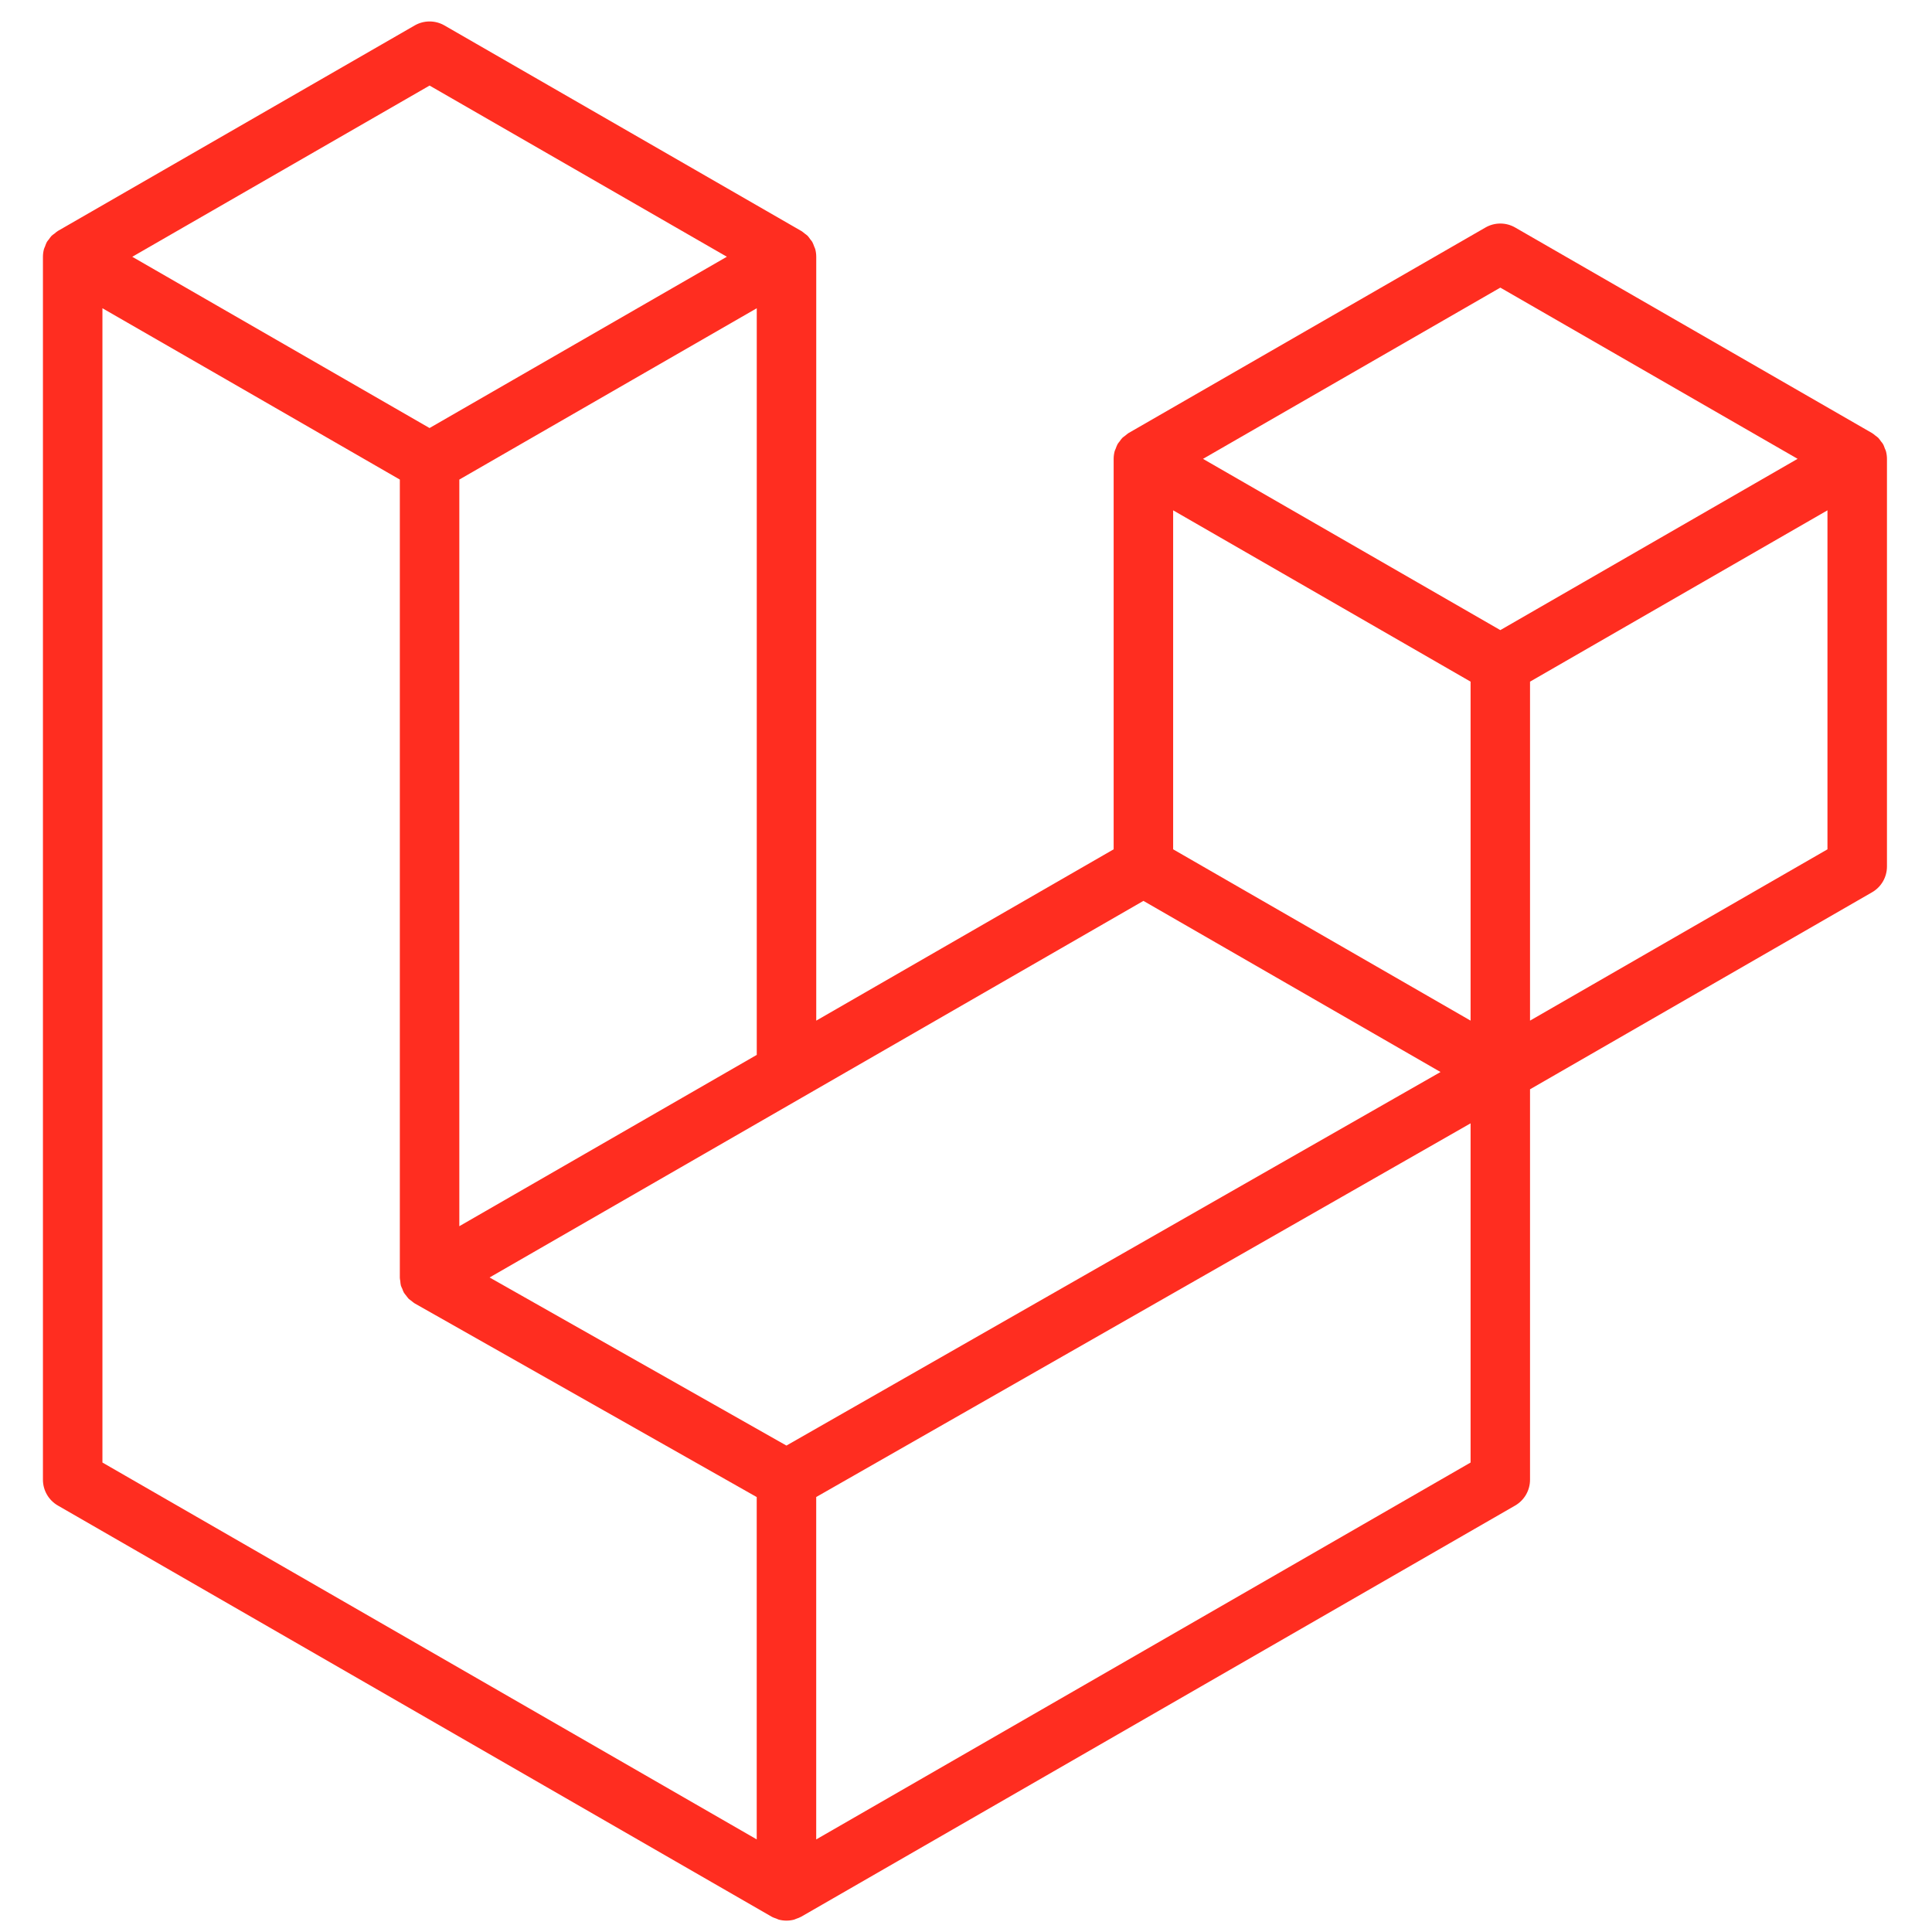
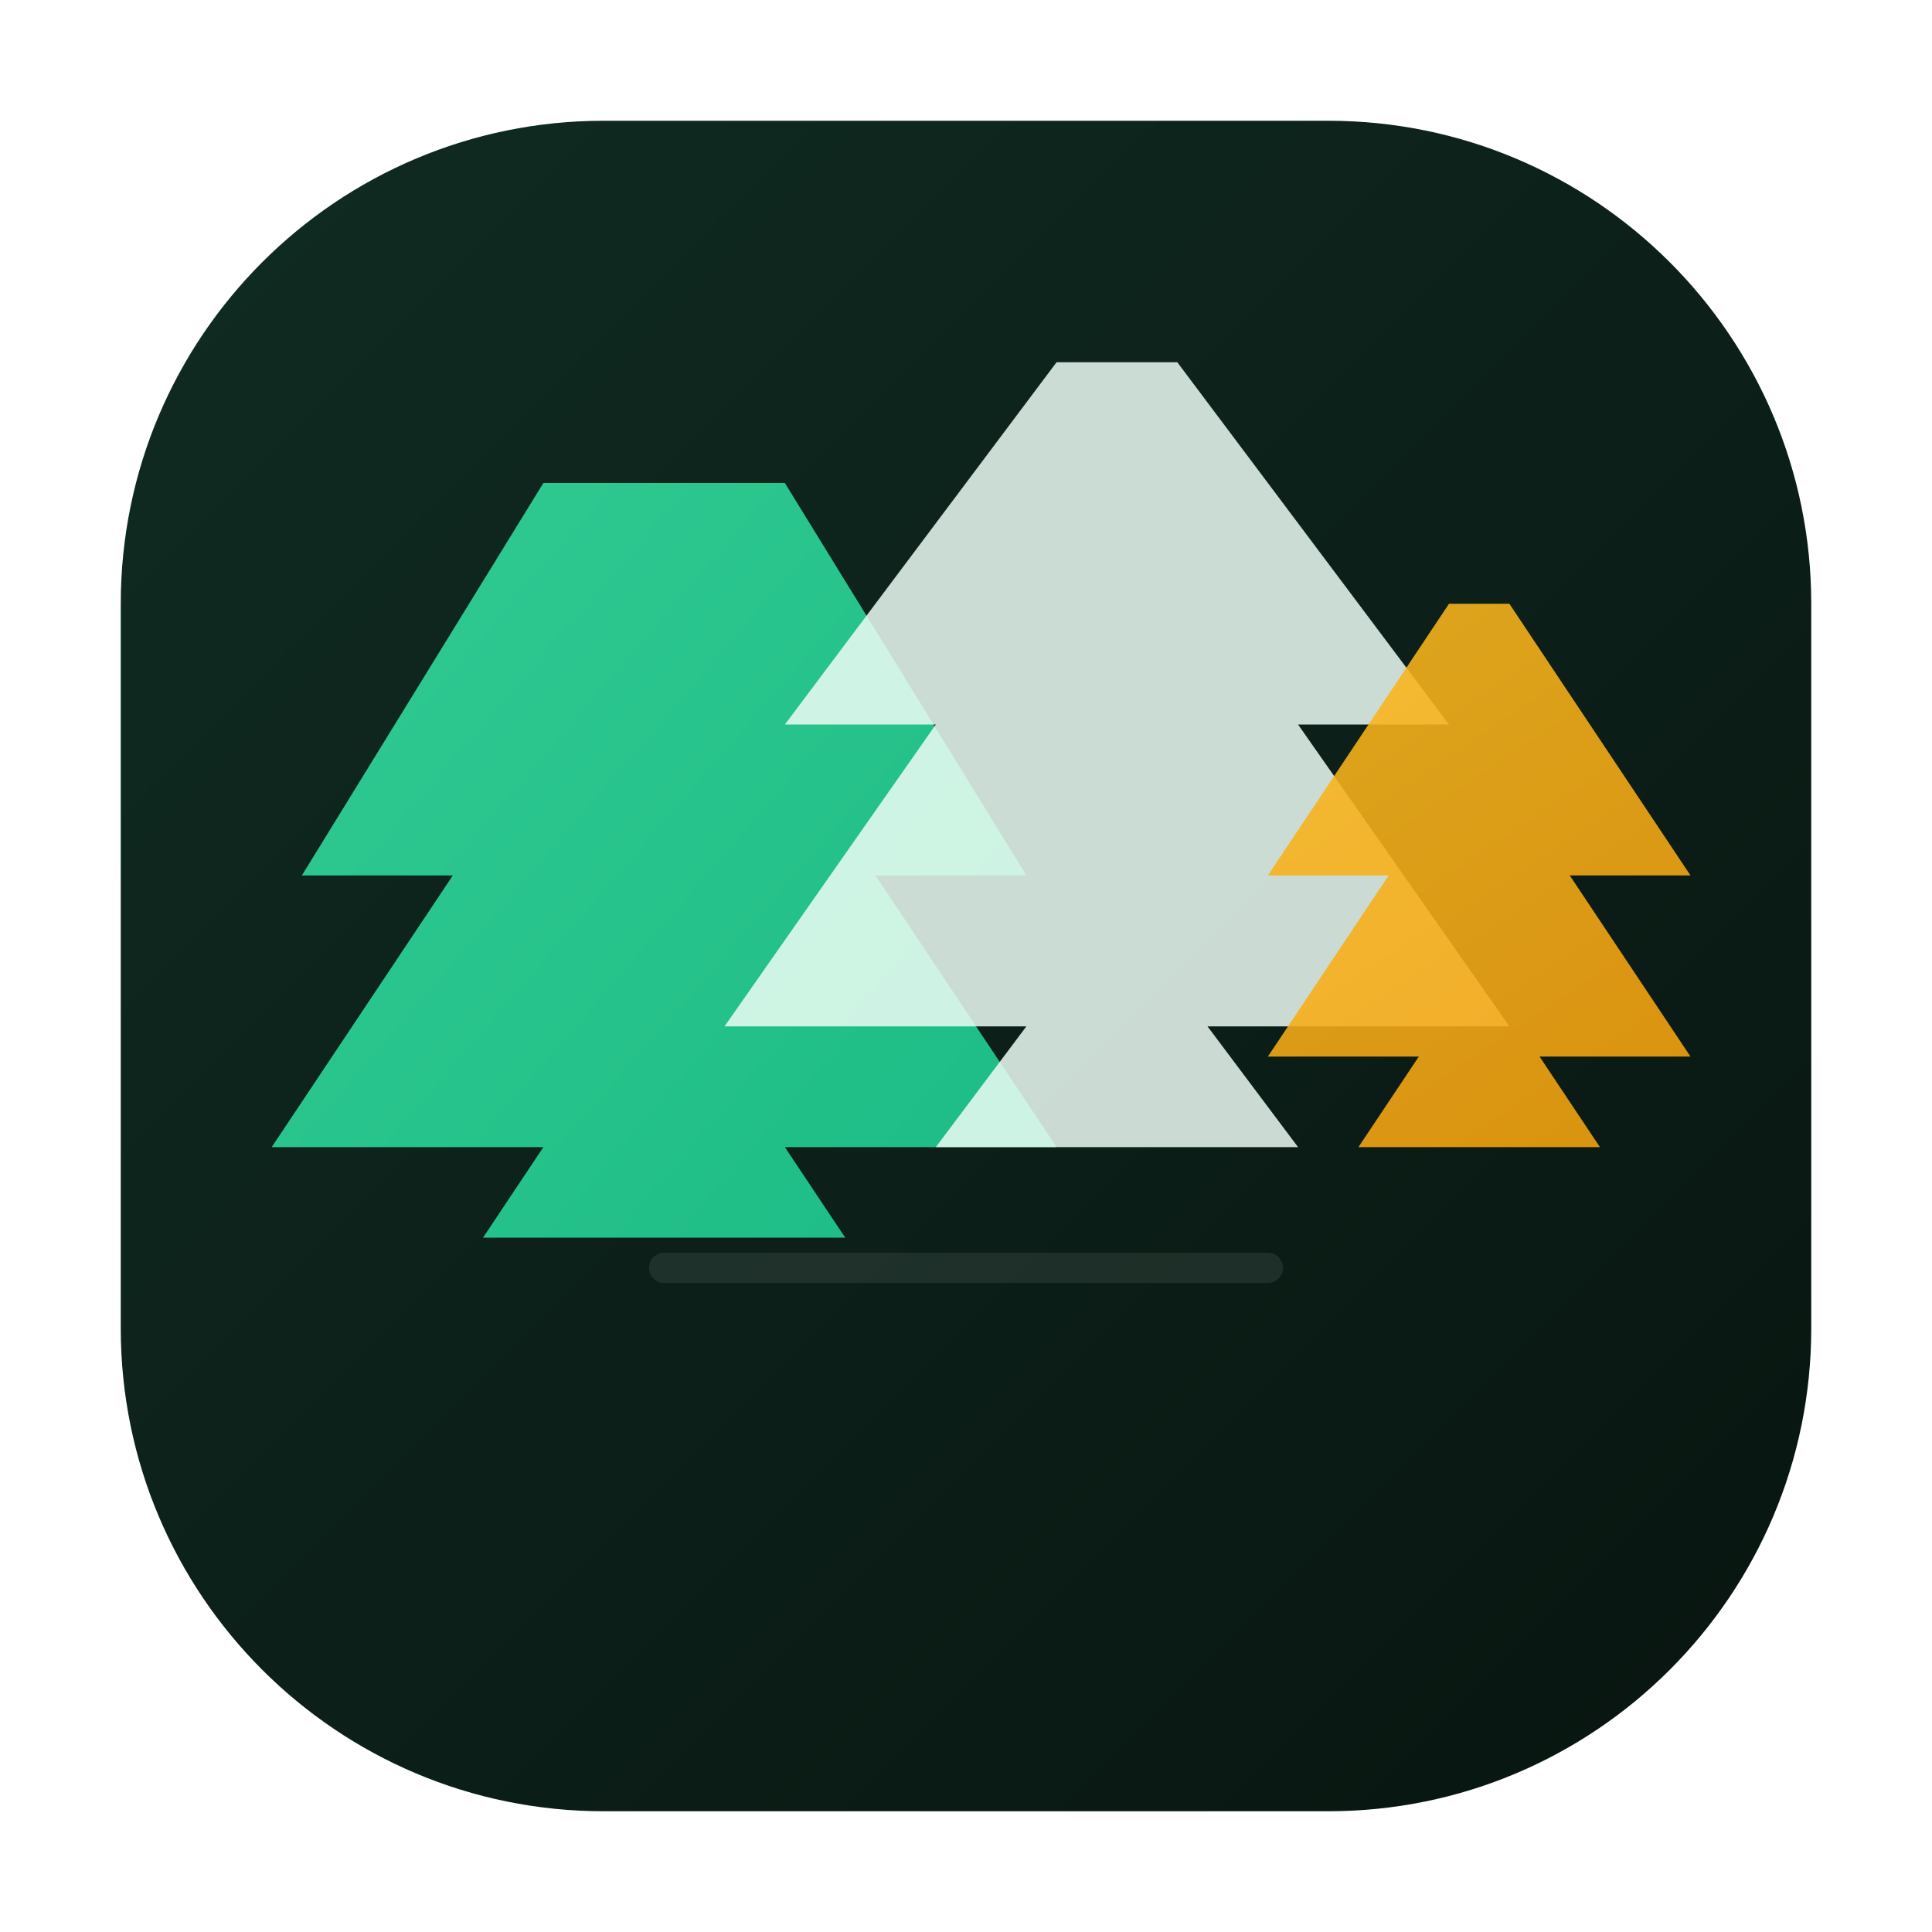
- <svg xmlns="http://www.w3.org/2000/svg" width="166" height="166" viewBox="0 0 166 166" fill="none">
-   <path fill-rule="evenodd" clip-rule="evenodd" d="M162.041 38.759C162.099 38.977 162.129 39.201 162.13 39.426V74.452C162.13 74.902 162.011 75.344 161.786 75.733C161.561 76.122 161.237 76.444 160.847 76.668L131.462 93.594V127.141C131.462 128.054 130.977 128.897 130.186 129.357L68.847 164.683C68.707 164.763 68.554 164.814 68.401 164.868C68.343 164.887 68.289 164.922 68.228 164.938C67.8 165.051 67.349 165.051 66.92 164.938C66.85 164.919 66.786 164.881 66.719 164.855C66.579 164.804 66.432 164.76 66.298 164.683L4.972 129.357C4.583 129.133 4.259 128.81 4.034 128.421C3.808 128.032 3.69 127.591 3.689 127.141L3.689 22.063C3.689 21.834 3.721 21.61 3.779 21.393C3.798 21.32 3.843 21.253 3.868 21.179C3.916 21.045 3.961 20.908 4.031 20.783C4.079 20.7 4.149 20.633 4.206 20.557C4.28 20.454 4.347 20.349 4.433 20.26C4.506 20.186 4.602 20.132 4.685 20.068C4.778 19.992 4.861 19.909 4.966 19.848L35.633 2.185C36.022 1.961 36.462 1.844 36.91 1.844C37.358 1.844 37.798 1.961 38.186 2.185L68.851 19.848H68.857C68.959 19.912 69.045 19.992 69.138 20.065C69.221 20.129 69.313 20.186 69.387 20.257C69.476 20.349 69.54 20.454 69.616 20.557C69.671 20.633 69.744 20.7 69.789 20.783C69.862 20.911 69.904 21.045 69.955 21.179C69.98 21.253 70.025 21.32 70.044 21.396C70.103 21.614 70.133 21.838 70.133 22.063V87.694L95.686 72.974V39.423C95.686 39.2 95.718 38.973 95.775 38.759C95.798 38.683 95.839 38.615 95.865 38.542C95.916 38.408 95.96 38.271 96.031 38.146C96.079 38.063 96.149 37.996 96.203 37.92C96.279 37.818 96.343 37.712 96.433 37.623C96.506 37.549 96.599 37.495 96.681 37.431C96.777 37.355 96.86 37.272 96.962 37.211L127.633 19.548C128.021 19.324 128.461 19.206 128.91 19.206C129.358 19.206 129.798 19.324 130.186 19.548L160.85 37.211C160.959 37.275 161.042 37.355 161.137 37.428C161.217 37.492 161.31 37.549 161.383 37.62C161.473 37.712 161.536 37.818 161.613 37.92C161.67 37.996 161.741 38.063 161.785 38.146C161.859 38.271 161.9 38.408 161.951 38.542C161.98 38.615 162.021 38.683 162.041 38.759ZM157.018 72.974V43.848L146.287 50.028L131.462 58.568V87.694L157.021 72.974H157.018ZM126.354 125.663V96.518L111.771 104.85L70.13 128.626V158.046L126.354 125.663ZM8.801 26.485V125.663L65.018 158.043V128.629L35.649 112L35.64 111.994L35.627 111.988C35.528 111.93 35.445 111.847 35.353 111.777C35.273 111.713 35.18 111.662 35.11 111.592L35.104 111.582C35.021 111.502 34.963 111.403 34.893 111.314C34.829 111.228 34.753 111.154 34.702 111.065L34.699 111.055C34.641 110.96 34.606 110.845 34.565 110.736C34.523 110.64 34.469 110.551 34.443 110.449C34.411 110.328 34.405 110.197 34.392 110.072C34.379 109.976 34.354 109.881 34.354 109.785V109.778V41.205L19.532 32.662L8.801 26.485ZM36.913 7.35L11.364 22.063L36.907 36.777L62.453 22.06L36.907 7.35H36.913ZM50.2 99.174L65.022 90.637V26.485L54.291 32.665L39.466 41.205V105.357L50.2 99.174ZM128.91 24.713L103.363 39.426L128.91 54.14L154.453 39.423L128.91 24.713ZM126.354 58.568L111.529 50.028L100.798 43.848V72.974L115.619 81.511L126.354 87.694V58.568ZM67.571 124.205L105.042 102.803L123.772 92.109L98.245 77.405L68.854 94.334L42.066 109.762L67.571 124.205Z" fill="#FF2D20" />
+ <svg xmlns="http://www.w3.org/2000/svg" viewBox="0 0 64 64" fill="none">
+   <defs>
+     <linearGradient id="bg" x1="8" y1="8" x2="56" y2="56" gradientUnits="userSpaceOnUse">
+       <stop stop-color="#0f2a21" />
+       <stop offset="1" stop-color="#091611" />
+     </linearGradient>
+     <linearGradient id="leaf" x1="10" y1="12" x2="54" y2="50" gradientUnits="userSpaceOnUse">
+       <stop stop-color="#34d399" />
+       <stop offset="1" stop-color="#10b981" />
+     </linearGradient>
+     <linearGradient id="leaf2" x1="36" y1="14" x2="56" y2="44" gradientUnits="userSpaceOnUse">
+       <stop stop-color="#fbbf24" />
+       <stop offset="1" stop-color="#f59e0b" />
+     </linearGradient>
+   </defs>
+   <rect x="4" y="4" width="56" height="56" rx="16" fill="url(#bg)" />
+   <path d="M18 16l-8 13h5l-6 9h9l-2 3h12l-2-3h9l-6-9h5l-8-13h-8z" fill="url(#leaf)" opacity=".96" />
+   <path d="M35 12l-9 12h5l-7 10h10l-3 4h12l-3-4h10l-7-10h5l-9-12h-4z" fill="#ecfdf5" opacity=".85" />
+   <path d="M48 20l-6 9h4l-4 6h5l-2 3h8l-2-3h5l-4-6h4l-6-9h-2z" fill="url(#leaf2)" opacity=".88" />
+   <path d="M22 42h20" stroke="rgba(255,255,255,.08)" stroke-linecap="round" />
</svg>
